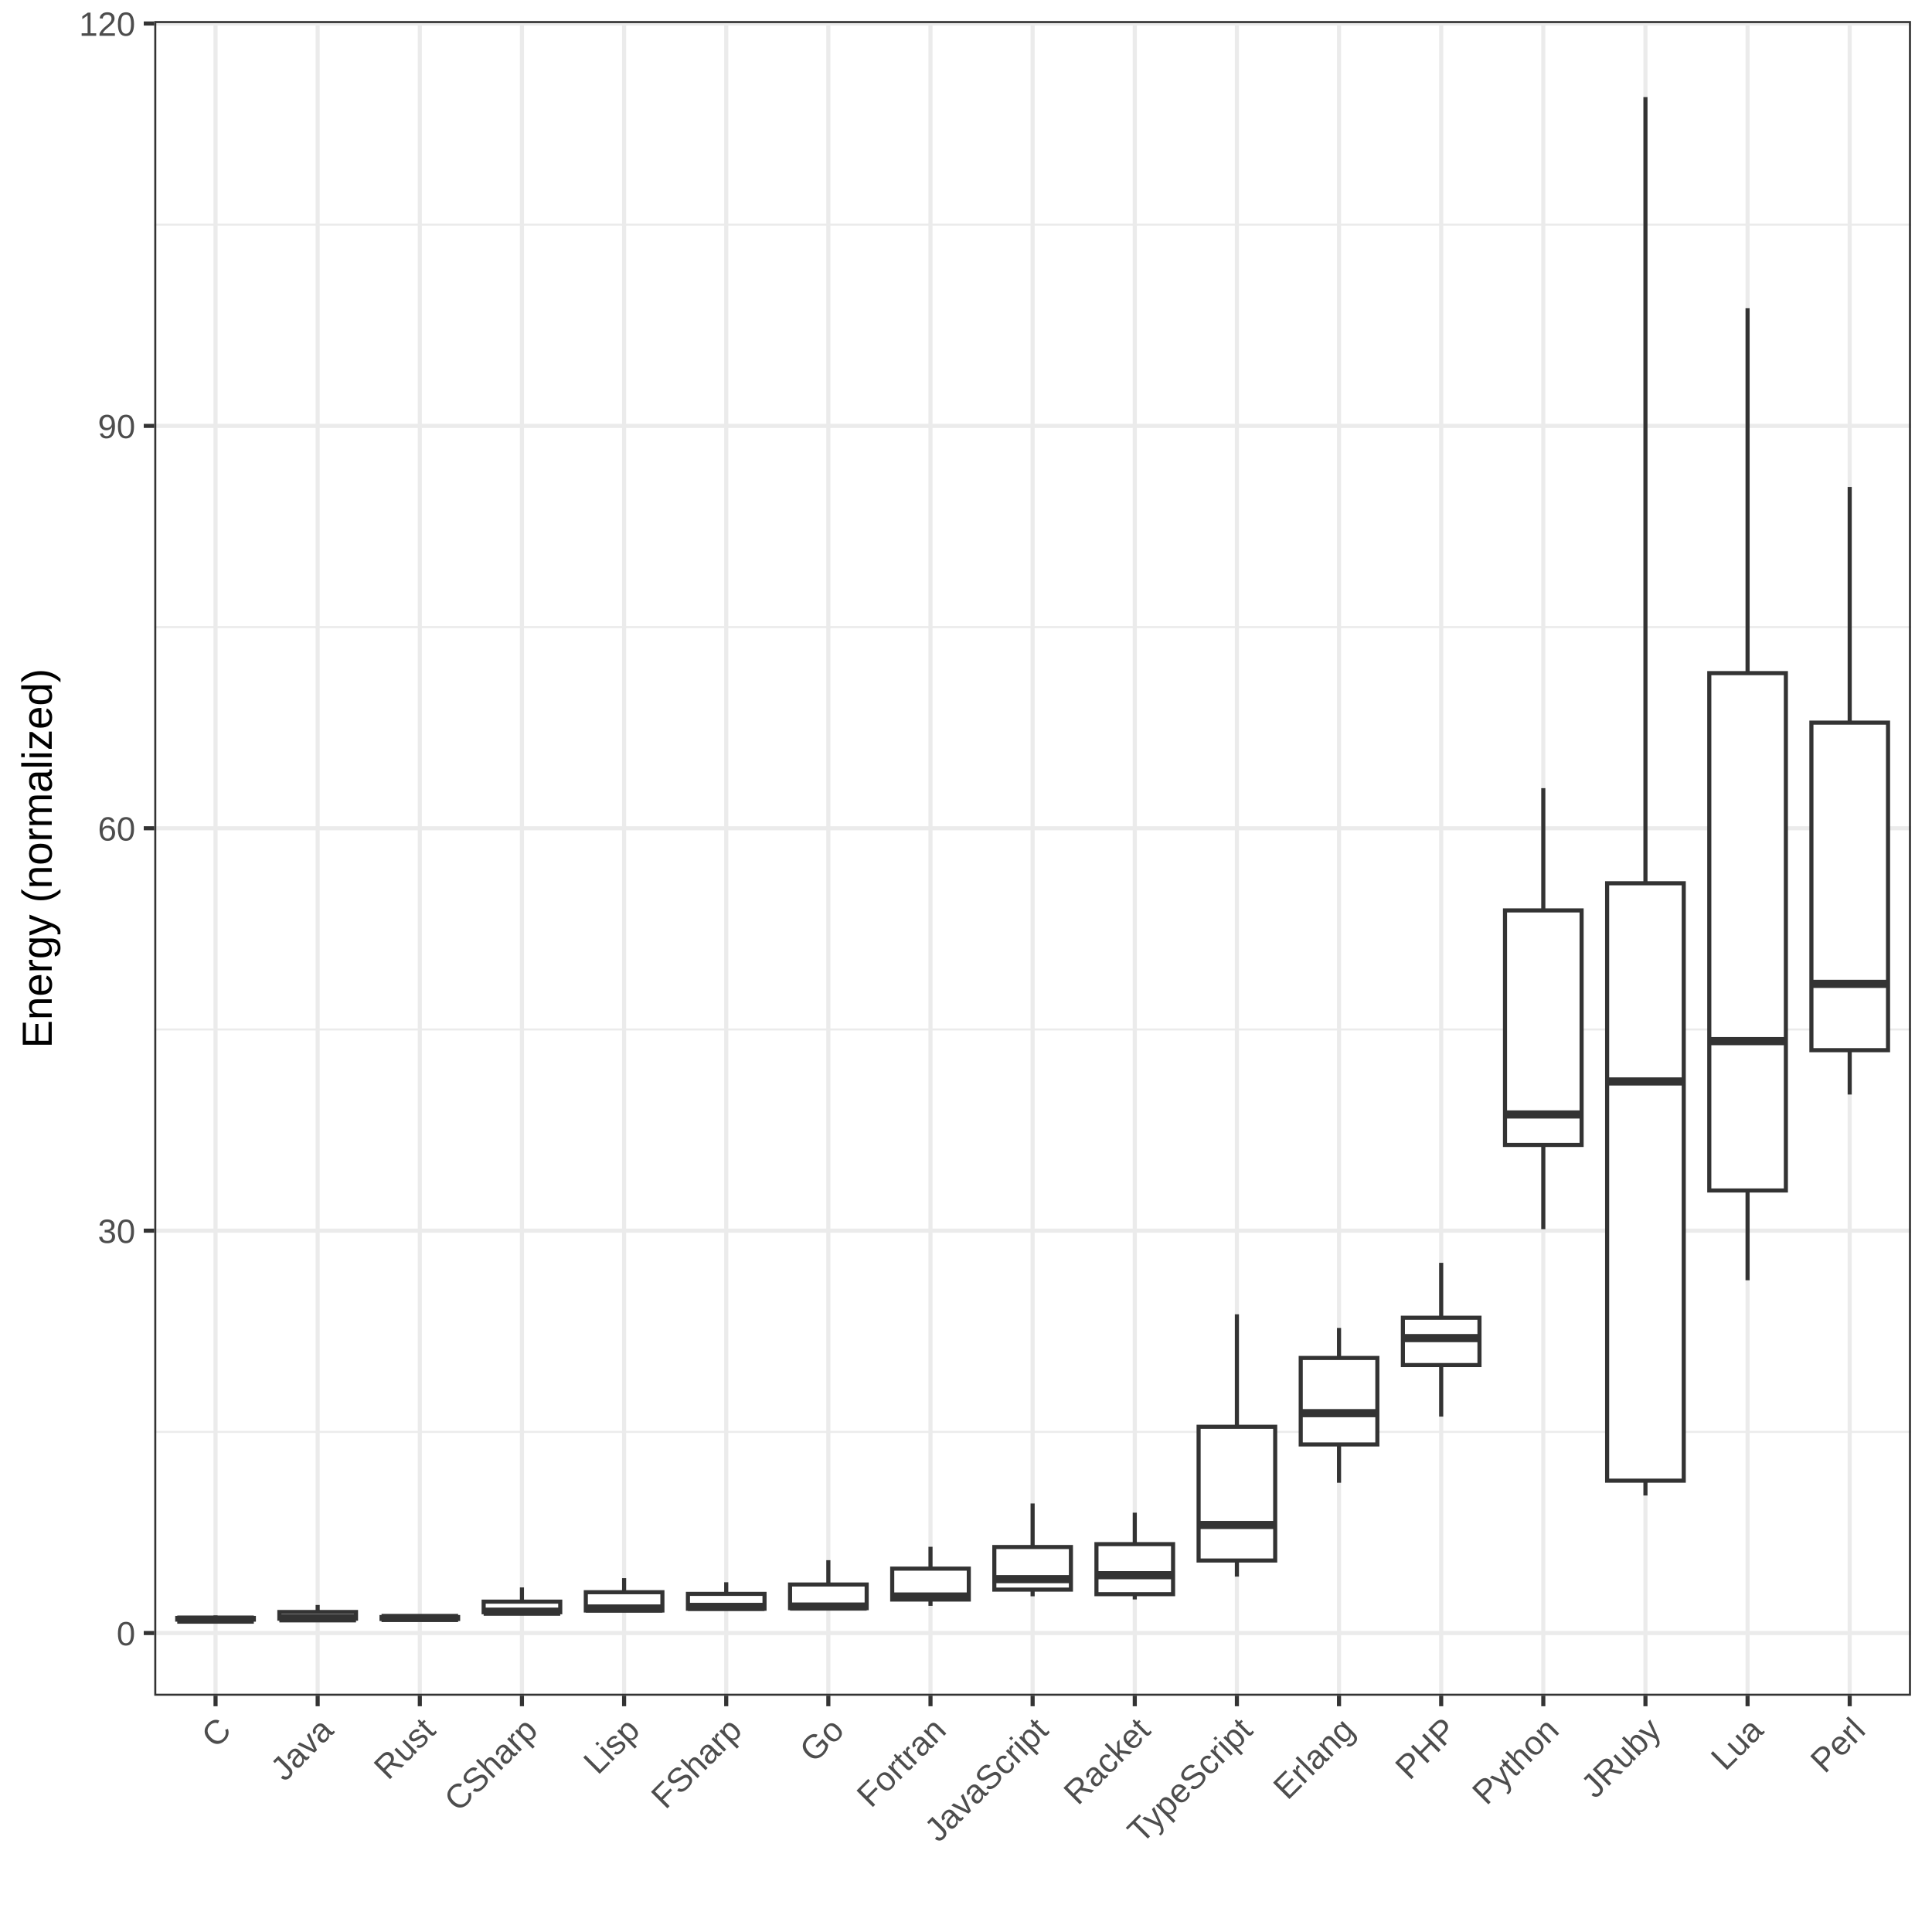
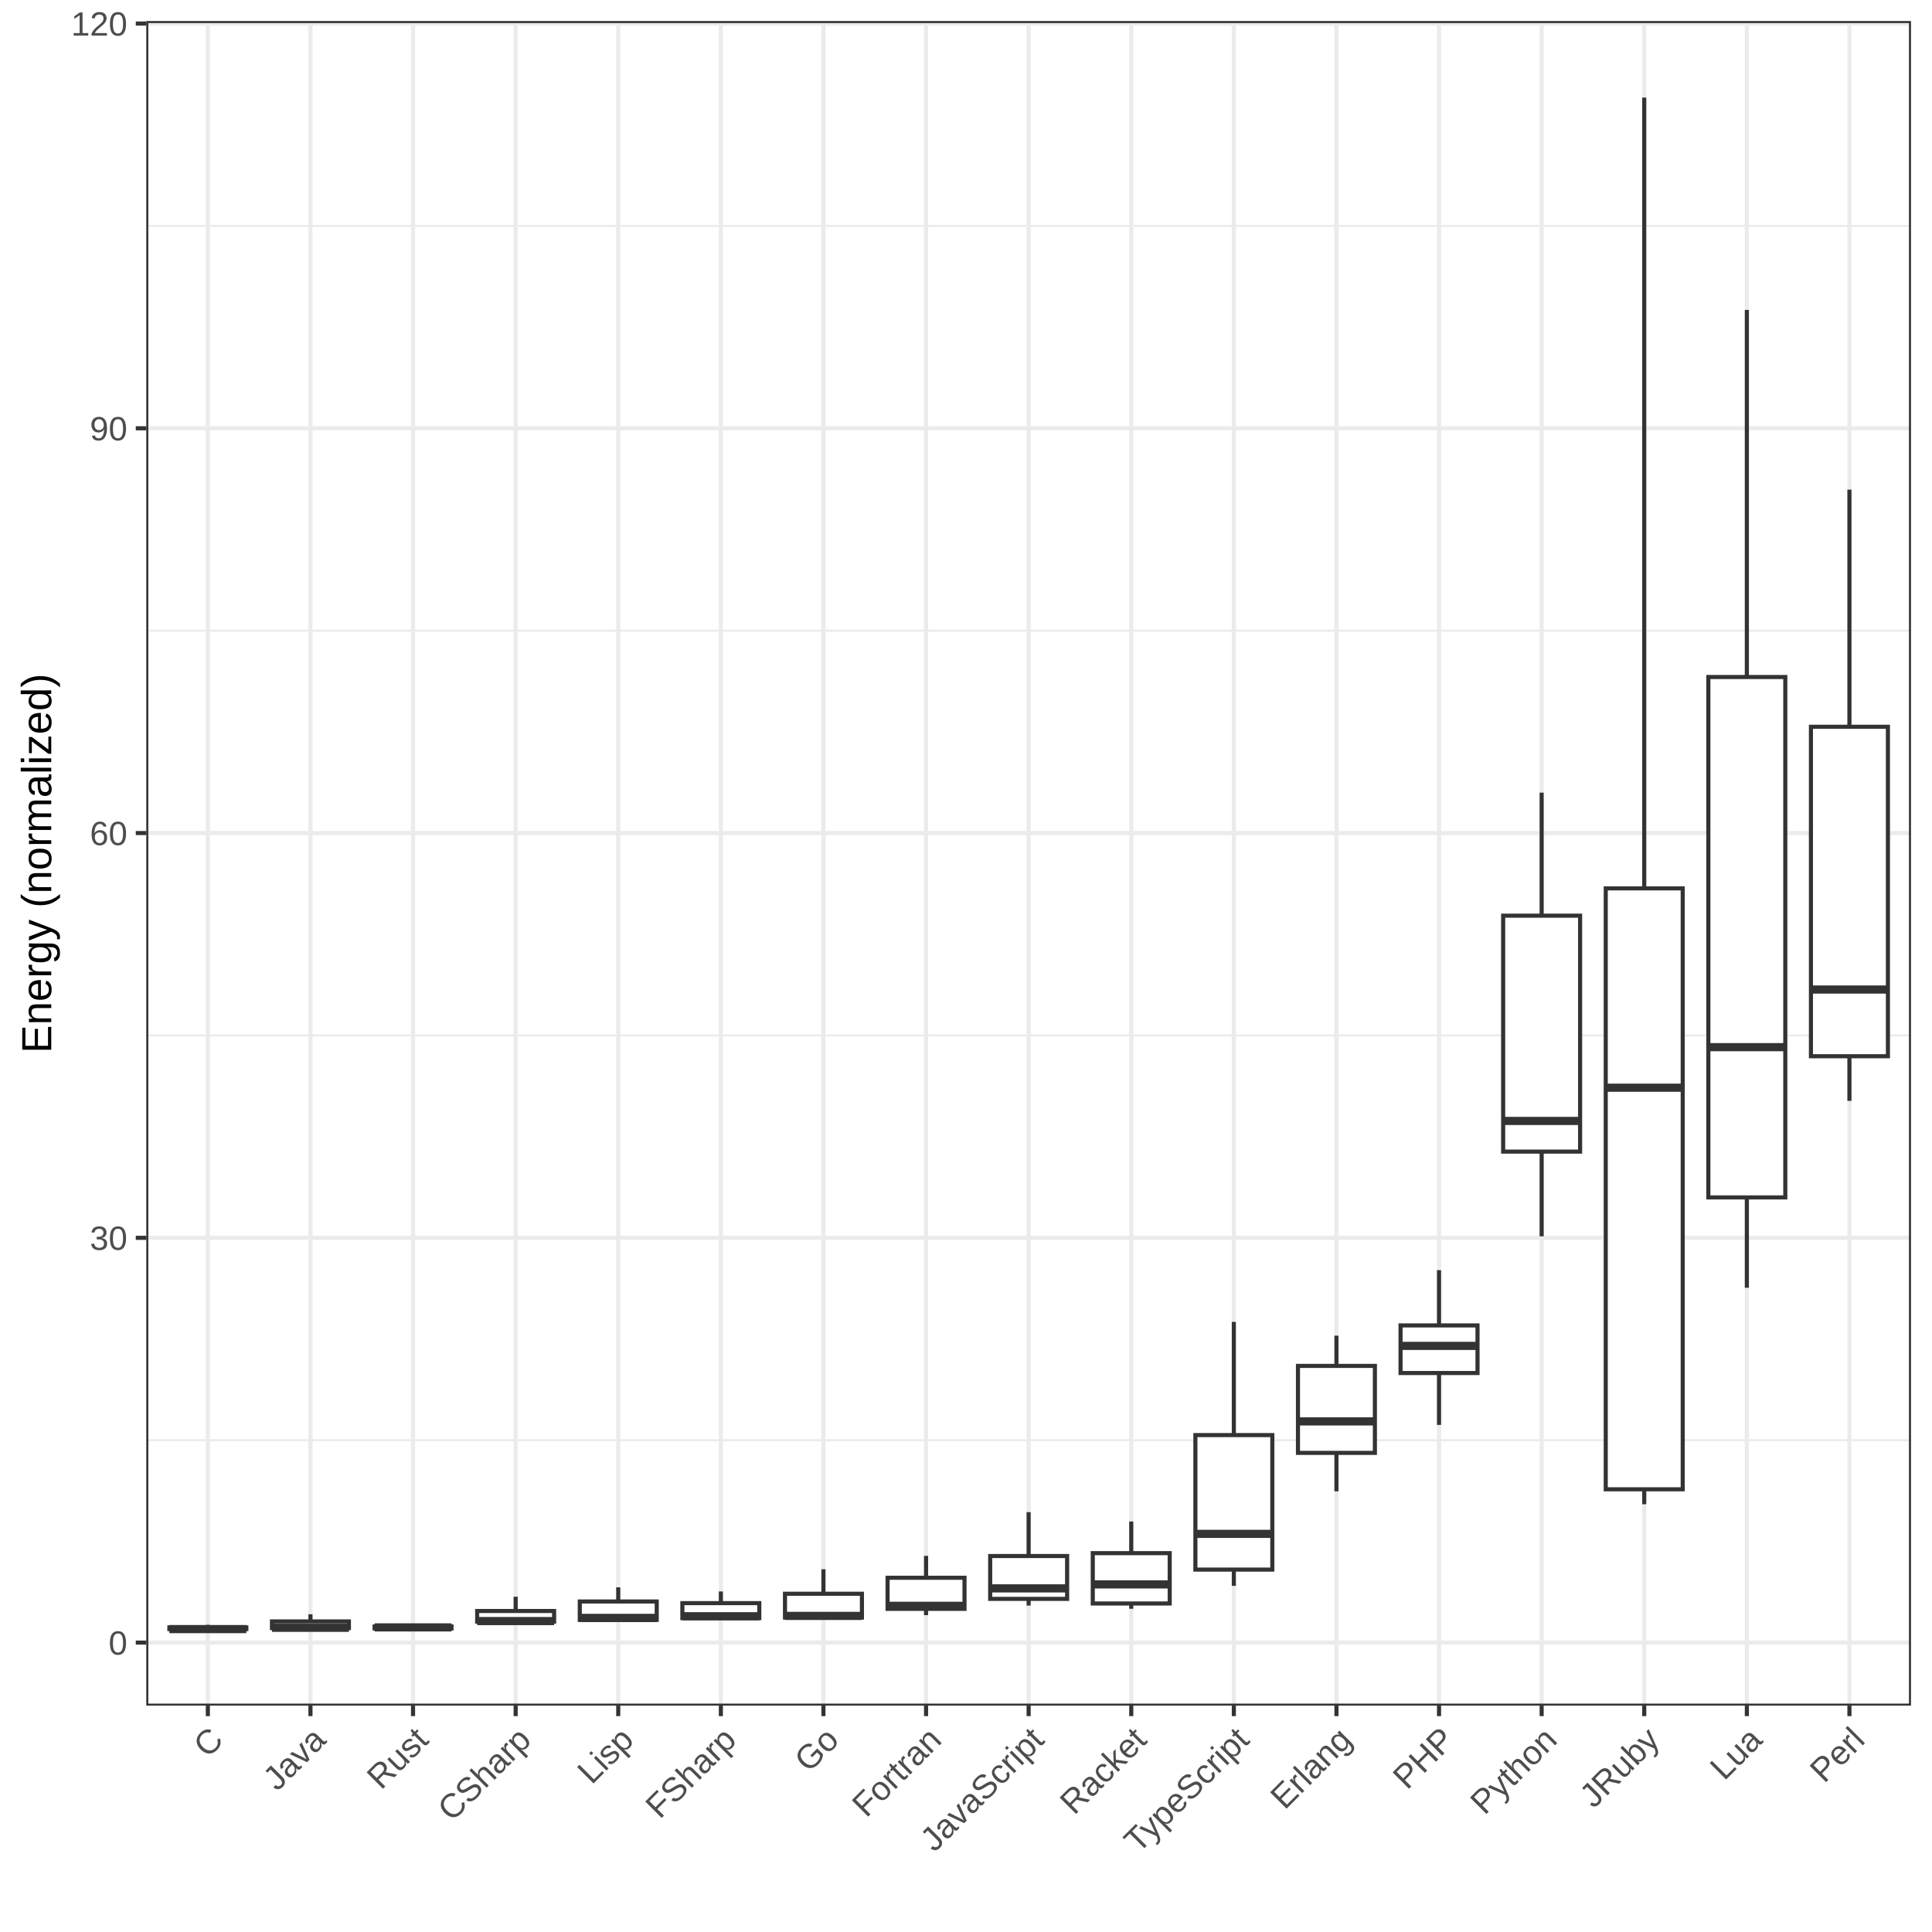
<svg xmlns="http://www.w3.org/2000/svg" class="svglite" width="504.00pt" height="504.00pt" viewBox="0 0 504.00 504.00">
  <defs>
    <style type="text/css">
    .svglite line, .svglite polyline, .svglite polygon, .svglite path, .svglite rect, .svglite circle {
      fill: none;
      stroke: #000000;
      stroke-linecap: round;
      stroke-linejoin: round;
      stroke-miterlimit: 10.00;
    }
    .svglite text {
      white-space: pre;
    }
  </style>
  </defs>
  <rect width="100%" height="100%" style="stroke: none; fill: #FFFFFF;" />
  <defs>
    <clipPath id="cpMC4wMHw1MDQuMDB8MC4wMHw1MDQuMDA=">
      <rect x="0.00" y="0.00" width="504.00" height="504.00" />
    </clipPath>
  </defs>
  <g clip-path="url(#cpMC4wMHw1MDQuMDB8MC4wMHw1MDQuMDA=)">
-     <rect x="0.00" y="0.00" width="504.00" height="504.00" style="stroke-width: 1.07; stroke: #FFFFFF; fill: #FFFFFF;" />
+     <rect x="0.00" y="-0" width="504.00" height="504.00" style="stroke-width: 1.07; stroke: #FFFFFF; fill: #FFFFFF;" />
  </g>
  <defs>
-     <clipPath id="cpNDAuMjR8NDk4LjUyfDUuNDh8NDQyLjM3">
-       <rect x="40.24" y="5.48" width="458.28" height="436.89" />
+     <clipPath id="cpMzguMTZ8NDk4LjUyfDUuNDh8NDQ0Ljk1">
+       <rect x="38.16" y="5.48" width="460.36" height="439.47" />
    </clipPath>
  </defs>
-   <g clip-path="url(#cpNDAuMjR8NDk4LjUyfDUuNDh8NDQyLjM3)">
-     <rect x="40.24" y="5.48" width="458.28" height="436.89" style="stroke-width: 1.07; stroke: none; fill: #FFFFFF;" />
-     <polyline points="40.24,373.53 498.52,373.53 " style="stroke-width: 0.53; stroke: #EBEBEB; stroke-linecap: butt;" />
-     <polyline points="40.24,268.56 498.52,268.56 " style="stroke-width: 0.53; stroke: #EBEBEB; stroke-linecap: butt;" />
-     <polyline points="40.24,163.59 498.52,163.59 " style="stroke-width: 0.53; stroke: #EBEBEB; stroke-linecap: butt;" />
-     <polyline points="40.24,58.62 498.52,58.62 " style="stroke-width: 0.53; stroke: #EBEBEB; stroke-linecap: butt;" />
-     <polyline points="40.24,426.01 498.52,426.01 " style="stroke-width: 1.07; stroke: #EBEBEB; stroke-linecap: butt;" />
-     <polyline points="40.24,321.04 498.52,321.04 " style="stroke-width: 1.07; stroke: #EBEBEB; stroke-linecap: butt;" />
-     <polyline points="40.24,216.07 498.52,216.07 " style="stroke-width: 1.07; stroke: #EBEBEB; stroke-linecap: butt;" />
-     <polyline points="40.24,111.10 498.52,111.10 " style="stroke-width: 1.07; stroke: #EBEBEB; stroke-linecap: butt;" />
-     <polyline points="40.24,6.13 498.52,6.13 " style="stroke-width: 1.07; stroke: #EBEBEB; stroke-linecap: butt;" />
-     <polyline points="56.23,442.37 56.23,5.48 " style="stroke-width: 1.07; stroke: #EBEBEB; stroke-linecap: butt;" />
-     <polyline points="82.87,442.37 82.87,5.48 " style="stroke-width: 1.07; stroke: #EBEBEB; stroke-linecap: butt;" />
-     <polyline points="109.52,442.37 109.52,5.48 " style="stroke-width: 1.07; stroke: #EBEBEB; stroke-linecap: butt;" />
-     <polyline points="136.16,442.37 136.16,5.48 " style="stroke-width: 1.07; stroke: #EBEBEB; stroke-linecap: butt;" />
-     <polyline points="162.81,442.37 162.81,5.48 " style="stroke-width: 1.07; stroke: #EBEBEB; stroke-linecap: butt;" />
-     <polyline points="189.45,442.37 189.45,5.48 " style="stroke-width: 1.07; stroke: #EBEBEB; stroke-linecap: butt;" />
-     <polyline points="216.09,442.37 216.09,5.48 " style="stroke-width: 1.07; stroke: #EBEBEB; stroke-linecap: butt;" />
-     <polyline points="242.74,442.37 242.74,5.48 " style="stroke-width: 1.07; stroke: #EBEBEB; stroke-linecap: butt;" />
-     <polyline points="269.38,442.37 269.38,5.48 " style="stroke-width: 1.07; stroke: #EBEBEB; stroke-linecap: butt;" />
-     <polyline points="296.03,442.37 296.03,5.48 " style="stroke-width: 1.07; stroke: #EBEBEB; stroke-linecap: butt;" />
-     <polyline points="322.67,442.37 322.67,5.48 " style="stroke-width: 1.07; stroke: #EBEBEB; stroke-linecap: butt;" />
-     <polyline points="349.31,442.37 349.31,5.48 " style="stroke-width: 1.07; stroke: #EBEBEB; stroke-linecap: butt;" />
-     <polyline points="375.96,442.37 375.96,5.48 " style="stroke-width: 1.07; stroke: #EBEBEB; stroke-linecap: butt;" />
-     <polyline points="402.60,442.37 402.60,5.48 " style="stroke-width: 1.07; stroke: #EBEBEB; stroke-linecap: butt;" />
-     <polyline points="429.25,442.37 429.25,5.48 " style="stroke-width: 1.07; stroke: #EBEBEB; stroke-linecap: butt;" />
-     <polyline points="455.89,442.37 455.89,5.48 " style="stroke-width: 1.07; stroke: #EBEBEB; stroke-linecap: butt;" />
-     <polyline points="482.53,442.37 482.53,5.48 " style="stroke-width: 1.07; stroke: #EBEBEB; stroke-linecap: butt;" />
-     <line x1="56.23" y1="422.07" x2="56.23" y2="421.42" style="stroke-width: 1.07; stroke: #333333; stroke-linecap: butt;" />
-     <line x1="56.23" y1="422.51" x2="56.23" y2="422.51" style="stroke-width: 1.07; stroke: #333333; stroke-linecap: butt;" />
-     <polygon points="46.24,422.07 46.24,422.51 66.22,422.51 66.22,422.07 46.24,422.07 " style="stroke-width: 1.07; stroke: #333333; stroke-linecap: butt; stroke-linejoin: miter; fill: #FFFFFF;" />
-     <line x1="46.24" y1="422.51" x2="66.22" y2="422.51" style="stroke-width: 2.13; stroke: #333333; stroke-linecap: butt; stroke-linejoin: miter;" />
-     <line x1="82.87" y1="420.52" x2="82.87" y2="418.68" style="stroke-width: 1.07; stroke: #333333; stroke-linecap: butt;" />
-     <line x1="82.87" y1="422.26" x2="82.87" y2="422.51" style="stroke-width: 1.07; stroke: #333333; stroke-linecap: butt;" />
-     <polygon points="72.88,420.52 72.88,422.26 92.87,422.26 92.87,420.52 72.88,420.52 " style="stroke-width: 1.07; stroke: #333333; stroke-linecap: butt; stroke-linejoin: miter; fill: #FFFFFF;" />
-     <line x1="72.88" y1="422.17" x2="92.87" y2="422.17" style="stroke-width: 2.13; stroke: #333333; stroke-linecap: butt; stroke-linejoin: miter;" />
-     <line x1="109.52" y1="421.84" x2="109.52" y2="421.30" style="stroke-width: 1.07; stroke: #333333; stroke-linecap: butt;" />
-     <line x1="109.52" y1="422.34" x2="109.52" y2="422.51" style="stroke-width: 1.07; stroke: #333333; stroke-linecap: butt;" />
-     <polygon points="99.53,421.84 99.53,422.34 119.51,422.34 119.51,421.84 99.53,421.84 " style="stroke-width: 1.07; stroke: #333333; stroke-linecap: butt; stroke-linejoin: miter; fill: #FFFFFF;" />
-     <line x1="99.53" y1="422.08" x2="119.51" y2="422.08" style="stroke-width: 2.13; stroke: #333333; stroke-linecap: butt; stroke-linejoin: miter;" />
-     <line x1="136.16" y1="417.82" x2="136.16" y2="414.11" style="stroke-width: 1.07; stroke: #333333; stroke-linecap: butt;" />
-     <line x1="136.16" y1="420.58" x2="136.16" y2="420.99" style="stroke-width: 1.07; stroke: #333333; stroke-linecap: butt;" />
-     <polygon points="126.17,417.82 126.17,420.58 146.15,420.58 146.15,417.82 126.17,417.82 " style="stroke-width: 1.07; stroke: #333333; stroke-linecap: butt; stroke-linejoin: miter; fill: #FFFFFF;" />
-     <line x1="126.17" y1="420.44" x2="146.15" y2="420.44" style="stroke-width: 2.13; stroke: #333333; stroke-linecap: butt; stroke-linejoin: miter;" />
-     <line x1="162.81" y1="415.36" x2="162.81" y2="411.68" style="stroke-width: 1.07; stroke: #333333; stroke-linecap: butt;" />
-     <line x1="162.81" y1="420.13" x2="162.81" y2="420.55" style="stroke-width: 1.07; stroke: #333333; stroke-linecap: butt;" />
-     <polygon points="152.82,415.36 152.82,420.13 172.80,420.13 172.80,415.36 152.82,415.36 " style="stroke-width: 1.07; stroke: #333333; stroke-linecap: butt; stroke-linejoin: miter; fill: #FFFFFF;" />
-     <line x1="152.82" y1="419.61" x2="172.80" y2="419.61" style="stroke-width: 2.13; stroke: #333333; stroke-linecap: butt; stroke-linejoin: miter;" />
-     <line x1="189.45" y1="415.79" x2="189.45" y2="412.76" style="stroke-width: 1.07; stroke: #333333; stroke-linecap: butt;" />
-     <line x1="189.45" y1="419.67" x2="189.45" y2="420.14" style="stroke-width: 1.07; stroke: #333333; stroke-linecap: butt;" />
-     <polygon points="179.46,415.79 179.46,419.67 199.44,419.67 199.44,415.79 179.46,415.79 " style="stroke-width: 1.07; stroke: #333333; stroke-linecap: butt; stroke-linejoin: miter; fill: #FFFFFF;" />
-     <line x1="179.46" y1="419.19" x2="199.44" y2="419.19" style="stroke-width: 2.13; stroke: #333333; stroke-linecap: butt; stroke-linejoin: miter;" />
-     <line x1="216.09" y1="413.35" x2="216.09" y2="407.00" style="stroke-width: 1.07; stroke: #333333; stroke-linecap: butt;" />
-     <line x1="216.09" y1="419.52" x2="216.09" y2="419.87" style="stroke-width: 1.07; stroke: #333333; stroke-linecap: butt;" />
-     <polygon points="206.10,413.35 206.10,419.52 226.09,419.52 226.09,413.35 206.10,413.35 " style="stroke-width: 1.07; stroke: #333333; stroke-linecap: butt; stroke-linejoin: miter; fill: #FFFFFF;" />
-     <line x1="206.10" y1="419.10" x2="226.09" y2="419.10" style="stroke-width: 2.13; stroke: #333333; stroke-linecap: butt; stroke-linejoin: miter;" />
-     <line x1="242.74" y1="409.21" x2="242.74" y2="403.51" style="stroke-width: 1.07; stroke: #333333; stroke-linecap: butt;" />
-     <line x1="242.74" y1="417.27" x2="242.74" y2="418.91" style="stroke-width: 1.07; stroke: #333333; stroke-linecap: butt;" />
-     <polygon points="232.75,409.21 232.75,417.27 252.73,417.27 252.73,409.21 232.75,409.21 " style="stroke-width: 1.07; stroke: #333333; stroke-linecap: butt; stroke-linejoin: miter; fill: #FFFFFF;" />
-     <line x1="232.75" y1="416.48" x2="252.73" y2="416.48" style="stroke-width: 2.13; stroke: #333333; stroke-linecap: butt; stroke-linejoin: miter;" />
-     <line x1="269.38" y1="403.57" x2="269.38" y2="392.20" style="stroke-width: 1.07; stroke: #333333; stroke-linecap: butt;" />
-     <line x1="269.38" y1="414.68" x2="269.38" y2="416.42" style="stroke-width: 1.07; stroke: #333333; stroke-linecap: butt;" />
-     <polygon points="259.39,403.57 259.39,414.68 279.37,414.68 279.37,403.57 259.39,403.57 " style="stroke-width: 1.07; stroke: #333333; stroke-linecap: butt; stroke-linejoin: miter; fill: #FFFFFF;" />
-     <line x1="259.39" y1="411.95" x2="279.37" y2="411.95" style="stroke-width: 2.13; stroke: #333333; stroke-linecap: butt; stroke-linejoin: miter;" />
-     <line x1="296.03" y1="402.82" x2="296.03" y2="394.61" style="stroke-width: 1.07; stroke: #333333; stroke-linecap: butt;" />
-     <line x1="296.03" y1="415.87" x2="296.03" y2="417.25" style="stroke-width: 1.07; stroke: #333333; stroke-linecap: butt;" />
-     <polygon points="286.03,402.82 286.03,415.87 306.02,415.87 306.02,402.82 286.03,402.82 " style="stroke-width: 1.07; stroke: #333333; stroke-linecap: butt; stroke-linejoin: miter; fill: #FFFFFF;" />
-     <line x1="286.03" y1="410.92" x2="306.02" y2="410.92" style="stroke-width: 2.13; stroke: #333333; stroke-linecap: butt; stroke-linejoin: miter;" />
-     <line x1="322.67" y1="372.20" x2="322.67" y2="342.85" style="stroke-width: 1.07; stroke: #333333; stroke-linecap: butt;" />
-     <line x1="322.67" y1="407.09" x2="322.67" y2="411.29" style="stroke-width: 1.07; stroke: #333333; stroke-linecap: butt;" />
-     <polygon points="312.68,372.20 312.68,407.09 332.66,407.09 332.66,372.20 312.68,372.20 " style="stroke-width: 1.07; stroke: #333333; stroke-linecap: butt; stroke-linejoin: miter; fill: #FFFFFF;" />
-     <line x1="312.68" y1="397.82" x2="332.66" y2="397.82" style="stroke-width: 2.13; stroke: #333333; stroke-linecap: butt; stroke-linejoin: miter;" />
-     <line x1="349.31" y1="354.25" x2="349.31" y2="346.42" style="stroke-width: 1.07; stroke: #333333; stroke-linecap: butt;" />
-     <line x1="349.31" y1="376.81" x2="349.31" y2="386.80" style="stroke-width: 1.07; stroke: #333333; stroke-linecap: butt;" />
-     <polygon points="339.32,354.25 339.32,376.81 359.31,376.81 359.31,354.25 339.32,354.25 " style="stroke-width: 1.07; stroke: #333333; stroke-linecap: butt; stroke-linejoin: miter; fill: #FFFFFF;" />
-     <line x1="339.32" y1="368.65" x2="359.31" y2="368.65" style="stroke-width: 2.13; stroke: #333333; stroke-linecap: butt; stroke-linejoin: miter;" />
-     <line x1="375.96" y1="343.76" x2="375.96" y2="329.43" style="stroke-width: 1.07; stroke: #333333; stroke-linecap: butt;" />
-     <line x1="375.96" y1="356.10" x2="375.96" y2="369.55" style="stroke-width: 1.07; stroke: #333333; stroke-linecap: butt;" />
-     <polygon points="365.97,343.76 365.97,356.10 385.95,356.10 385.95,343.76 365.97,343.76 " style="stroke-width: 1.07; stroke: #333333; stroke-linecap: butt; stroke-linejoin: miter; fill: #FFFFFF;" />
-     <line x1="365.97" y1="349.07" x2="385.95" y2="349.07" style="stroke-width: 2.13; stroke: #333333; stroke-linecap: butt; stroke-linejoin: miter;" />
-     <line x1="402.60" y1="237.50" x2="402.60" y2="205.60" style="stroke-width: 1.07; stroke: #333333; stroke-linecap: butt;" />
-     <line x1="402.60" y1="298.68" x2="402.60" y2="320.65" style="stroke-width: 1.07; stroke: #333333; stroke-linecap: butt;" />
-     <polygon points="392.61,237.50 392.61,298.68 412.59,298.68 412.59,237.50 392.61,237.50 " style="stroke-width: 1.07; stroke: #333333; stroke-linecap: butt; stroke-linejoin: miter; fill: #FFFFFF;" />
-     <line x1="392.61" y1="290.73" x2="412.59" y2="290.73" style="stroke-width: 2.13; stroke: #333333; stroke-linecap: butt; stroke-linejoin: miter;" />
-     <line x1="429.25" y1="230.42" x2="429.25" y2="25.34" style="stroke-width: 1.07; stroke: #333333; stroke-linecap: butt;" />
-     <line x1="429.25" y1="386.26" x2="429.25" y2="390.13" style="stroke-width: 1.07; stroke: #333333; stroke-linecap: butt;" />
-     <polygon points="419.25,230.42 419.25,386.26 439.24,386.26 439.24,230.42 419.25,230.42 " style="stroke-width: 1.07; stroke: #333333; stroke-linecap: butt; stroke-linejoin: miter; fill: #FFFFFF;" />
-     <line x1="419.25" y1="282.12" x2="439.24" y2="282.12" style="stroke-width: 2.13; stroke: #333333; stroke-linecap: butt; stroke-linejoin: miter;" />
-     <line x1="455.89" y1="175.60" x2="455.89" y2="80.41" style="stroke-width: 1.07; stroke: #333333; stroke-linecap: butt;" />
-     <line x1="455.89" y1="310.56" x2="455.89" y2="333.99" style="stroke-width: 1.07; stroke: #333333; stroke-linecap: butt;" />
-     <polygon points="445.90,175.60 445.90,310.56 465.88,310.56 465.88,175.60 445.90,175.60 " style="stroke-width: 1.07; stroke: #333333; stroke-linecap: butt; stroke-linejoin: miter; fill: #FFFFFF;" />
-     <line x1="445.90" y1="271.60" x2="465.88" y2="271.60" style="stroke-width: 2.13; stroke: #333333; stroke-linecap: butt; stroke-linejoin: miter;" />
-     <line x1="482.53" y1="188.51" x2="482.53" y2="127.02" style="stroke-width: 1.07; stroke: #333333; stroke-linecap: butt;" />
-     <line x1="482.53" y1="273.96" x2="482.53" y2="285.53" style="stroke-width: 1.07; stroke: #333333; stroke-linecap: butt;" />
-     <polygon points="472.54,188.51 472.54,273.96 492.53,273.96 492.53,188.51 472.54,188.51 " style="stroke-width: 1.07; stroke: #333333; stroke-linecap: butt; stroke-linejoin: miter; fill: #FFFFFF;" />
-     <line x1="472.54" y1="256.66" x2="492.53" y2="256.66" style="stroke-width: 2.13; stroke: #333333; stroke-linecap: butt; stroke-linejoin: miter;" />
-     <rect x="40.24" y="5.48" width="458.28" height="436.89" style="stroke-width: 1.07; stroke: #333333;" />
+   <g clip-path="url(#cpMzguMTZ8NDk4LjUyfDUuNDh8NDQ0Ljk1)">
+     <rect x="38.16" y="5.48" width="460.36" height="439.47" style="stroke-width: 1.07; stroke: none; fill: #FFFFFF;" />
+     <polyline points="38.16,375.70 498.52,375.70 " style="stroke-width: 0.53; stroke: #EBEBEB; stroke-linecap: butt;" />
+     <polyline points="38.16,270.11 498.52,270.11 " style="stroke-width: 0.53; stroke: #EBEBEB; stroke-linecap: butt;" />
+     <polyline points="38.16,164.52 498.52,164.52 " style="stroke-width: 0.53; stroke: #EBEBEB; stroke-linecap: butt;" />
+     <polyline points="38.16,58.93 498.52,58.93 " style="stroke-width: 0.53; stroke: #EBEBEB; stroke-linecap: butt;" />
+     <polyline points="38.16,428.50 498.52,428.50 " style="stroke-width: 1.07; stroke: #EBEBEB; stroke-linecap: butt;" />
+     <polyline points="38.16,322.91 498.52,322.91 " style="stroke-width: 1.07; stroke: #EBEBEB; stroke-linecap: butt;" />
+     <polyline points="38.16,217.32 498.52,217.32 " style="stroke-width: 1.07; stroke: #EBEBEB; stroke-linecap: butt;" />
+     <polyline points="38.16,111.73 498.52,111.73 " style="stroke-width: 1.07; stroke: #EBEBEB; stroke-linecap: butt;" />
+     <polyline points="38.16,6.14 498.52,6.14 " style="stroke-width: 1.07; stroke: #EBEBEB; stroke-linecap: butt;" />
+     <polyline points="54.22,444.95 54.22,5.48 " style="stroke-width: 1.07; stroke: #EBEBEB; stroke-linecap: butt;" />
+     <polyline points="80.99,444.95 80.99,5.48 " style="stroke-width: 1.07; stroke: #EBEBEB; stroke-linecap: butt;" />
+     <polyline points="107.75,444.95 107.75,5.48 " style="stroke-width: 1.07; stroke: #EBEBEB; stroke-linecap: butt;" />
+     <polyline points="134.52,444.95 134.52,5.48 " style="stroke-width: 1.07; stroke: #EBEBEB; stroke-linecap: butt;" />
+     <polyline points="161.28,444.95 161.28,5.48 " style="stroke-width: 1.07; stroke: #EBEBEB; stroke-linecap: butt;" />
+     <polyline points="188.05,444.95 188.05,5.48 " style="stroke-width: 1.07; stroke: #EBEBEB; stroke-linecap: butt;" />
+     <polyline points="214.81,444.95 214.81,5.48 " style="stroke-width: 1.07; stroke: #EBEBEB; stroke-linecap: butt;" />
+     <polyline points="241.58,444.95 241.58,5.48 " style="stroke-width: 1.07; stroke: #EBEBEB; stroke-linecap: butt;" />
+     <polyline points="268.34,444.95 268.34,5.48 " style="stroke-width: 1.07; stroke: #EBEBEB; stroke-linecap: butt;" />
+     <polyline points="295.11,444.95 295.11,5.48 " style="stroke-width: 1.07; stroke: #EBEBEB; stroke-linecap: butt;" />
+     <polyline points="321.87,444.95 321.87,5.48 " style="stroke-width: 1.07; stroke: #EBEBEB; stroke-linecap: butt;" />
+     <polyline points="348.64,444.95 348.64,5.48 " style="stroke-width: 1.07; stroke: #EBEBEB; stroke-linecap: butt;" />
+     <polyline points="375.40,444.95 375.40,5.48 " style="stroke-width: 1.07; stroke: #EBEBEB; stroke-linecap: butt;" />
+     <polyline points="402.17,444.95 402.17,5.48 " style="stroke-width: 1.07; stroke: #EBEBEB; stroke-linecap: butt;" />
+     <polyline points="428.93,444.95 428.93,5.48 " style="stroke-width: 1.07; stroke: #EBEBEB; stroke-linecap: butt;" />
+     <polyline points="455.70,444.95 455.70,5.48 " style="stroke-width: 1.07; stroke: #EBEBEB; stroke-linecap: butt;" />
+     <polyline points="482.46,444.95 482.46,5.48 " style="stroke-width: 1.07; stroke: #EBEBEB; stroke-linecap: butt;" />
+     <line x1="54.22" y1="424.53" x2="54.22" y2="423.88" style="stroke-width: 1.07; stroke: #333333; stroke-linecap: butt;" />
+     <line x1="54.22" y1="424.98" x2="54.22" y2="424.98" style="stroke-width: 1.07; stroke: #333333; stroke-linecap: butt;" />
+     <polygon points="44.19,424.53 44.19,424.98 64.26,424.98 64.26,424.53 44.19,424.53 " style="stroke-width: 1.07; stroke: #333333; stroke-linecap: butt; stroke-linejoin: miter; fill: #FFFFFF;" />
+     <line x1="44.19" y1="424.98" x2="64.26" y2="424.98" style="stroke-width: 2.13; stroke: #333333; stroke-linecap: butt; stroke-linejoin: miter;" />
+     <line x1="80.99" y1="422.98" x2="80.99" y2="421.12" style="stroke-width: 1.07; stroke: #333333; stroke-linecap: butt;" />
+     <line x1="80.99" y1="424.72" x2="80.99" y2="424.98" style="stroke-width: 1.07; stroke: #333333; stroke-linecap: butt;" />
+     <polygon points="70.95,422.98 70.95,424.72 91.02,424.72 91.02,422.98 70.95,422.98 " style="stroke-width: 1.07; stroke: #333333; stroke-linecap: butt; stroke-linejoin: miter; fill: #FFFFFF;" />
+     <line x1="70.95" y1="424.64" x2="91.02" y2="424.64" style="stroke-width: 2.13; stroke: #333333; stroke-linecap: butt; stroke-linejoin: miter;" />
+     <line x1="107.75" y1="424.30" x2="107.75" y2="423.75" style="stroke-width: 1.07; stroke: #333333; stroke-linecap: butt;" />
+     <line x1="107.75" y1="424.81" x2="107.75" y2="424.98" style="stroke-width: 1.07; stroke: #333333; stroke-linecap: butt;" />
+     <polygon points="97.72,424.30 97.72,424.81 117.79,424.81 117.79,424.30 97.72,424.30 " style="stroke-width: 1.07; stroke: #333333; stroke-linecap: butt; stroke-linejoin: miter; fill: #FFFFFF;" />
+     <line x1="97.72" y1="424.54" x2="117.79" y2="424.54" style="stroke-width: 2.13; stroke: #333333; stroke-linecap: butt; stroke-linejoin: miter;" />
+     <line x1="134.52" y1="420.26" x2="134.52" y2="416.53" style="stroke-width: 1.07; stroke: #333333; stroke-linecap: butt;" />
+     <line x1="134.52" y1="423.03" x2="134.52" y2="423.45" style="stroke-width: 1.07; stroke: #333333; stroke-linecap: butt;" />
+     <polygon points="124.48,420.26 124.48,423.03 144.55,423.03 144.55,420.26 124.48,420.26 " style="stroke-width: 1.07; stroke: #333333; stroke-linecap: butt; stroke-linejoin: miter; fill: #FFFFFF;" />
+     <line x1="124.48" y1="422.89" x2="144.55" y2="422.89" style="stroke-width: 2.13; stroke: #333333; stroke-linecap: butt; stroke-linejoin: miter;" />
+     <line x1="161.28" y1="417.78" x2="161.28" y2="414.08" style="stroke-width: 1.07; stroke: #333333; stroke-linecap: butt;" />
+     <line x1="161.28" y1="422.58" x2="161.28" y2="423.00" style="stroke-width: 1.07; stroke: #333333; stroke-linecap: butt;" />
+     <polygon points="151.25,417.78 151.25,422.58 171.32,422.58 171.32,417.78 151.25,417.78 " style="stroke-width: 1.07; stroke: #333333; stroke-linecap: butt; stroke-linejoin: miter; fill: #FFFFFF;" />
+     <line x1="151.25" y1="422.06" x2="171.32" y2="422.06" style="stroke-width: 2.13; stroke: #333333; stroke-linecap: butt; stroke-linejoin: miter;" />
+     <line x1="188.05" y1="418.21" x2="188.05" y2="415.16" style="stroke-width: 1.07; stroke: #333333; stroke-linecap: butt;" />
+     <line x1="188.05" y1="422.12" x2="188.05" y2="422.59" style="stroke-width: 1.07; stroke: #333333; stroke-linecap: butt;" />
+     <polygon points="178.01,418.21 178.01,422.12 198.08,422.12 198.08,418.21 178.01,418.21 " style="stroke-width: 1.07; stroke: #333333; stroke-linecap: butt; stroke-linejoin: miter; fill: #FFFFFF;" />
+     <line x1="178.01" y1="421.63" x2="198.08" y2="421.63" style="stroke-width: 2.13; stroke: #333333; stroke-linecap: butt; stroke-linejoin: miter;" />
+     <line x1="214.81" y1="415.76" x2="214.81" y2="409.37" style="stroke-width: 1.07; stroke: #333333; stroke-linecap: butt;" />
+     <line x1="214.81" y1="421.97" x2="214.81" y2="422.32" style="stroke-width: 1.07; stroke: #333333; stroke-linecap: butt;" />
+     <polygon points="204.78,415.76 204.78,421.97 224.85,421.97 224.85,415.76 204.78,415.76 " style="stroke-width: 1.07; stroke: #333333; stroke-linecap: butt; stroke-linejoin: miter; fill: #FFFFFF;" />
+     <line x1="204.78" y1="421.54" x2="224.85" y2="421.54" style="stroke-width: 2.13; stroke: #333333; stroke-linecap: butt; stroke-linejoin: miter;" />
+     <line x1="241.58" y1="411.59" x2="241.58" y2="405.87" style="stroke-width: 1.07; stroke: #333333; stroke-linecap: butt;" />
+     <line x1="241.58" y1="419.70" x2="241.58" y2="421.35" style="stroke-width: 1.07; stroke: #333333; stroke-linecap: butt;" />
+     <polygon points="231.54,411.59 231.54,419.70 251.61,419.70 251.61,411.59 231.54,411.59 " style="stroke-width: 1.07; stroke: #333333; stroke-linecap: butt; stroke-linejoin: miter; fill: #FFFFFF;" />
+     <line x1="231.54" y1="418.91" x2="251.61" y2="418.91" style="stroke-width: 2.13; stroke: #333333; stroke-linecap: butt; stroke-linejoin: miter;" />
+     <line x1="268.34" y1="405.92" x2="268.34" y2="394.48" style="stroke-width: 1.07; stroke: #333333; stroke-linecap: butt;" />
+     <line x1="268.34" y1="417.10" x2="268.34" y2="418.85" style="stroke-width: 1.07; stroke: #333333; stroke-linecap: butt;" />
+     <polygon points="258.31,405.92 258.31,417.10 278.38,417.10 278.38,405.92 258.31,405.92 " style="stroke-width: 1.07; stroke: #333333; stroke-linecap: butt; stroke-linejoin: miter; fill: #FFFFFF;" />
+     <line x1="258.31" y1="414.36" x2="278.38" y2="414.36" style="stroke-width: 2.13; stroke: #333333; stroke-linecap: butt; stroke-linejoin: miter;" />
+     <line x1="295.11" y1="405.17" x2="295.11" y2="396.91" style="stroke-width: 1.07; stroke: #333333; stroke-linecap: butt;" />
+     <line x1="295.11" y1="418.30" x2="295.11" y2="419.68" style="stroke-width: 1.07; stroke: #333333; stroke-linecap: butt;" />
+     <polygon points="285.07,405.17 285.07,418.30 305.14,418.30 305.14,405.17 285.07,405.17 " style="stroke-width: 1.07; stroke: #333333; stroke-linecap: butt; stroke-linejoin: miter; fill: #FFFFFF;" />
+     <line x1="285.07" y1="413.32" x2="305.14" y2="413.32" style="stroke-width: 2.13; stroke: #333333; stroke-linecap: butt; stroke-linejoin: miter;" />
+     <line x1="321.87" y1="374.37" x2="321.87" y2="344.84" style="stroke-width: 1.07; stroke: #333333; stroke-linecap: butt;" />
+     <line x1="321.87" y1="409.46" x2="321.87" y2="413.69" style="stroke-width: 1.07; stroke: #333333; stroke-linecap: butt;" />
+     <polygon points="311.84,374.37 311.84,409.46 331.91,409.46 331.91,374.37 311.84,374.37 " style="stroke-width: 1.07; stroke: #333333; stroke-linecap: butt; stroke-linejoin: miter; fill: #FFFFFF;" />
+     <line x1="311.84" y1="400.14" x2="331.91" y2="400.14" style="stroke-width: 2.13; stroke: #333333; stroke-linecap: butt; stroke-linejoin: miter;" />
+     <line x1="348.64" y1="356.32" x2="348.64" y2="348.43" style="stroke-width: 1.07; stroke: #333333; stroke-linecap: butt;" />
+     <line x1="348.64" y1="379.01" x2="348.64" y2="389.05" style="stroke-width: 1.07; stroke: #333333; stroke-linecap: butt;" />
+     <polygon points="338.60,356.32 338.60,379.01 358.67,379.01 358.67,356.32 338.60,356.32 " style="stroke-width: 1.07; stroke: #333333; stroke-linecap: butt; stroke-linejoin: miter; fill: #FFFFFF;" />
+     <line x1="338.60" y1="370.80" x2="358.67" y2="370.80" style="stroke-width: 2.13; stroke: #333333; stroke-linecap: butt; stroke-linejoin: miter;" />
+     <line x1="375.40" y1="345.76" x2="375.40" y2="331.35" style="stroke-width: 1.07; stroke: #333333; stroke-linecap: butt;" />
+     <line x1="375.40" y1="358.18" x2="375.40" y2="371.71" style="stroke-width: 1.07; stroke: #333333; stroke-linecap: butt;" />
+     <polygon points="365.36,345.76 365.36,358.18 385.44,358.18 385.44,345.76 365.36,345.76 " style="stroke-width: 1.07; stroke: #333333; stroke-linecap: butt; stroke-linejoin: miter; fill: #FFFFFF;" />
+     <line x1="365.36" y1="351.10" x2="385.44" y2="351.10" style="stroke-width: 2.13; stroke: #333333; stroke-linecap: butt; stroke-linejoin: miter;" />
+     <line x1="402.17" y1="238.87" x2="402.17" y2="206.78" style="stroke-width: 1.07; stroke: #333333; stroke-linecap: butt;" />
+     <line x1="402.17" y1="300.42" x2="402.17" y2="322.51" style="stroke-width: 1.07; stroke: #333333; stroke-linecap: butt;" />
+     <polygon points="392.13,238.87 392.13,300.42 412.20,300.42 412.20,238.87 392.13,238.87 " style="stroke-width: 1.07; stroke: #333333; stroke-linecap: butt; stroke-linejoin: miter; fill: #FFFFFF;" />
+     <line x1="392.13" y1="292.42" x2="412.20" y2="292.42" style="stroke-width: 2.13; stroke: #333333; stroke-linecap: butt; stroke-linejoin: miter;" />
+     <line x1="428.93" y1="231.75" x2="428.93" y2="25.46" style="stroke-width: 1.07; stroke: #333333; stroke-linecap: butt;" />
+     <line x1="428.93" y1="388.51" x2="428.93" y2="392.41" style="stroke-width: 1.07; stroke: #333333; stroke-linecap: butt;" />
+     <polygon points="418.89,231.75 418.89,388.51 438.97,388.51 438.97,231.75 418.89,231.75 " style="stroke-width: 1.07; stroke: #333333; stroke-linecap: butt; stroke-linejoin: miter; fill: #FFFFFF;" />
+     <line x1="418.89" y1="283.75" x2="438.97" y2="283.75" style="stroke-width: 2.13; stroke: #333333; stroke-linecap: butt; stroke-linejoin: miter;" />
+     <line x1="455.70" y1="176.61" x2="455.70" y2="80.85" style="stroke-width: 1.07; stroke: #333333; stroke-linecap: butt;" />
+     <line x1="455.70" y1="312.37" x2="455.70" y2="335.93" style="stroke-width: 1.07; stroke: #333333; stroke-linecap: butt;" />
+     <polygon points="445.66,176.61 445.66,312.37 465.73,312.37 465.73,176.61 445.66,176.61 " style="stroke-width: 1.07; stroke: #333333; stroke-linecap: butt; stroke-linejoin: miter; fill: #FFFFFF;" />
+     <line x1="445.66" y1="273.17" x2="465.73" y2="273.17" style="stroke-width: 2.13; stroke: #333333; stroke-linecap: butt; stroke-linejoin: miter;" />
+     <line x1="482.46" y1="189.59" x2="482.46" y2="127.74" style="stroke-width: 1.07; stroke: #333333; stroke-linecap: butt;" />
+     <line x1="482.46" y1="275.54" x2="482.46" y2="287.19" style="stroke-width: 1.07; stroke: #333333; stroke-linecap: butt;" />
+     <polygon points="472.42,189.59 472.42,275.54 492.50,275.54 492.50,189.59 472.42,189.59 " style="stroke-width: 1.07; stroke: #333333; stroke-linecap: butt; stroke-linejoin: miter; fill: #FFFFFF;" />
+     <line x1="472.42" y1="258.14" x2="492.50" y2="258.14" style="stroke-width: 2.13; stroke: #333333; stroke-linecap: butt; stroke-linejoin: miter;" />
+     <rect x="38.16" y="5.48" width="460.36" height="439.47" style="stroke-width: 1.07; stroke: #333333;" />
  </g>
  <g clip-path="url(#cpMC4wMHw1MDQuMDB8MC4wMHw1MDQuMDA=)">
-     <text x="35.31" y="429.22" text-anchor="end" style="font-size: 8.80px;fill: #4D4D4D; font-family: &quot;Liberation Sans&quot;;" textLength="5.59px" lengthAdjust="spacingAndGlyphs">0</text>
-     <text x="35.31" y="324.25" text-anchor="end" style="font-size: 8.80px;fill: #4D4D4D; font-family: &quot;Liberation Sans&quot;;" textLength="11.19px" lengthAdjust="spacingAndGlyphs">30</text>
-     <text x="35.31" y="219.28" text-anchor="end" style="font-size: 8.80px;fill: #4D4D4D; font-family: &quot;Liberation Sans&quot;;" textLength="11.19px" lengthAdjust="spacingAndGlyphs">60</text>
-     <text x="35.31" y="114.31" text-anchor="end" style="font-size: 8.80px;fill: #4D4D4D; font-family: &quot;Liberation Sans&quot;;" textLength="11.19px" lengthAdjust="spacingAndGlyphs">90</text>
-     <text x="35.31" y="9.34" text-anchor="end" style="font-size: 8.80px;fill: #4D4D4D; font-family: &quot;Liberation Sans&quot;;" textLength="16.78px" lengthAdjust="spacingAndGlyphs">120</text>
-     <polyline points="37.50,426.01 40.24,426.01 " style="stroke-width: 1.07; stroke: #333333; stroke-linecap: butt;" />
-     <polyline points="37.50,321.04 40.24,321.04 " style="stroke-width: 1.07; stroke: #333333; stroke-linecap: butt;" />
-     <polyline points="37.50,216.07 40.24,216.07 " style="stroke-width: 1.07; stroke: #333333; stroke-linecap: butt;" />
-     <polyline points="37.50,111.10 40.24,111.10 " style="stroke-width: 1.07; stroke: #333333; stroke-linecap: butt;" />
-     <polyline points="37.50,6.13 40.24,6.13 " style="stroke-width: 1.07; stroke: #333333; stroke-linecap: butt;" />
-     <polyline points="56.23,445.11 56.23,442.37 " style="stroke-width: 1.07; stroke: #333333; stroke-linecap: butt;" />
-     <polyline points="82.87,445.11 82.87,442.37 " style="stroke-width: 1.07; stroke: #333333; stroke-linecap: butt;" />
-     <polyline points="109.52,445.11 109.52,442.37 " style="stroke-width: 1.07; stroke: #333333; stroke-linecap: butt;" />
-     <polyline points="136.16,445.11 136.16,442.37 " style="stroke-width: 1.07; stroke: #333333; stroke-linecap: butt;" />
-     <polyline points="162.81,445.11 162.81,442.37 " style="stroke-width: 1.07; stroke: #333333; stroke-linecap: butt;" />
-     <polyline points="189.45,445.11 189.45,442.37 " style="stroke-width: 1.07; stroke: #333333; stroke-linecap: butt;" />
-     <polyline points="216.09,445.11 216.09,442.37 " style="stroke-width: 1.07; stroke: #333333; stroke-linecap: butt;" />
-     <polyline points="242.74,445.11 242.74,442.37 " style="stroke-width: 1.07; stroke: #333333; stroke-linecap: butt;" />
-     <polyline points="269.38,445.11 269.38,442.37 " style="stroke-width: 1.07; stroke: #333333; stroke-linecap: butt;" />
-     <polyline points="296.03,445.11 296.03,442.37 " style="stroke-width: 1.07; stroke: #333333; stroke-linecap: butt;" />
-     <polyline points="322.67,445.11 322.67,442.37 " style="stroke-width: 1.07; stroke: #333333; stroke-linecap: butt;" />
-     <polyline points="349.31,445.11 349.31,442.37 " style="stroke-width: 1.07; stroke: #333333; stroke-linecap: butt;" />
-     <polyline points="375.96,445.11 375.96,442.37 " style="stroke-width: 1.07; stroke: #333333; stroke-linecap: butt;" />
-     <polyline points="402.60,445.11 402.60,442.37 " style="stroke-width: 1.07; stroke: #333333; stroke-linecap: butt;" />
-     <polyline points="429.25,445.11 429.25,442.37 " style="stroke-width: 1.07; stroke: #333333; stroke-linecap: butt;" />
-     <polyline points="455.89,445.11 455.89,442.37 " style="stroke-width: 1.07; stroke: #333333; stroke-linecap: butt;" />
-     <polyline points="482.53,445.11 482.53,442.37 " style="stroke-width: 1.07; stroke: #333333; stroke-linecap: butt;" />
-     <text transform="translate(60.77,451.84) rotate(-45)" text-anchor="end" style="font-size: 8.80px;fill: #4D4D4D; font-family: &quot;Liberation Sans&quot;;" textLength="6.14px" lengthAdjust="spacingAndGlyphs">C</text>
-     <text transform="translate(87.41,451.84) rotate(-45)" text-anchor="end" style="font-size: 8.80px;fill: #4D4D4D; font-family: &quot;Liberation Sans&quot;;" textLength="18.58px" lengthAdjust="spacingAndGlyphs">Java</text>
-     <text transform="translate(114.05,451.84) rotate(-45)" text-anchor="end" style="font-size: 8.80px;fill: #4D4D4D; font-family: &quot;Liberation Sans&quot;;" textLength="19.32px" lengthAdjust="spacingAndGlyphs">Rust</text>
-     <text transform="translate(140.70,451.84) rotate(-45)" text-anchor="end" style="font-size: 8.80px;fill: #4D4D4D; font-family: &quot;Liberation Sans&quot;;" textLength="31.90px" lengthAdjust="spacingAndGlyphs">CSharp</text>
-     <text transform="translate(167.34,451.84) rotate(-45)" text-anchor="end" style="font-size: 8.80px;fill: #4D4D4D; font-family: &quot;Liberation Sans&quot;;" textLength="17.52px" lengthAdjust="spacingAndGlyphs">Lisp</text>
-     <text transform="translate(193.99,451.84) rotate(-45)" text-anchor="end" style="font-size: 8.80px;fill: #4D4D4D; font-family: &quot;Liberation Sans&quot;;" textLength="30.66px" lengthAdjust="spacingAndGlyphs">FSharp</text>
-     <text transform="translate(220.63,451.84) rotate(-45)" text-anchor="end" style="font-size: 8.80px;fill: #4D4D4D; font-family: &quot;Liberation Sans&quot;;" textLength="12.20px" lengthAdjust="spacingAndGlyphs">Go</text>
-     <text transform="translate(247.27,451.84) rotate(-45)" text-anchor="end" style="font-size: 8.80px;fill: #4D4D4D; font-family: &quot;Liberation Sans&quot;;" textLength="31.77px" lengthAdjust="spacingAndGlyphs">Fortran</text>
-     <text transform="translate(273.92,451.84) rotate(-45)" text-anchor="end" style="font-size: 8.80px;fill: #4D4D4D; font-family: &quot;Liberation Sans&quot;;" textLength="44.11px" lengthAdjust="spacingAndGlyphs">JavaScript</text>
-     <text transform="translate(300.56,451.84) rotate(-45)" text-anchor="end" style="font-size: 8.80px;fill: #4D4D4D; font-family: &quot;Liberation Sans&quot;;" textLength="29.79px" lengthAdjust="spacingAndGlyphs">Racket</text>
-     <text transform="translate(327.21,451.84) rotate(-45)" text-anchor="end" style="font-size: 8.80px;fill: #4D4D4D; font-family: &quot;Liberation Sans&quot;;" textLength="45.73px" lengthAdjust="spacingAndGlyphs">TypeScript</text>
-     <text transform="translate(353.85,451.84) rotate(-45)" text-anchor="end" style="font-size: 8.80px;fill: #4D4D4D; font-family: &quot;Liberation Sans&quot;;" textLength="28.17px" lengthAdjust="spacingAndGlyphs">Erlang</text>
-     <text transform="translate(380.49,451.84) rotate(-45)" text-anchor="end" style="font-size: 8.80px;fill: #4D4D4D; font-family: &quot;Liberation Sans&quot;;" textLength="17.23px" lengthAdjust="spacingAndGlyphs">PHP</text>
-     <text transform="translate(407.14,451.84) rotate(-45)" text-anchor="end" style="font-size: 8.80px;fill: #4D4D4D; font-family: &quot;Liberation Sans&quot;;" textLength="30.49px" lengthAdjust="spacingAndGlyphs">Python</text>
-     <text transform="translate(433.78,451.84) rotate(-45)" text-anchor="end" style="font-size: 8.80px;fill: #4D4D4D; font-family: &quot;Liberation Sans&quot;;" textLength="24.67px" lengthAdjust="spacingAndGlyphs">JRuby</text>
-     <text transform="translate(460.43,451.84) rotate(-45)" text-anchor="end" style="font-size: 8.80px;fill: #4D4D4D; font-family: &quot;Liberation Sans&quot;;" textLength="15.72px" lengthAdjust="spacingAndGlyphs">Lua</text>
-     <text transform="translate(487.07,451.84) rotate(-45)" text-anchor="end" style="font-size: 8.80px;fill: #4D4D4D; font-family: &quot;Liberation Sans&quot;;" textLength="16.47px" lengthAdjust="spacingAndGlyphs">Perl</text>
-     <text transform="translate(13.50,223.92) rotate(-90)" text-anchor="middle" style="font-size: 11.00px; font-family: &quot;Liberation Sans&quot;;" textLength="111.72px" lengthAdjust="spacingAndGlyphs">Energy (normalized)</text>
+     <text x="33.23" y="431.65" text-anchor="end" style="font-size: 8.80px;fill: #4D4D4D; font-family: &quot;Arial&quot;;" textLength="4.90px" lengthAdjust="spacingAndGlyphs">0</text>
+     <text x="33.23" y="326.06" text-anchor="end" style="font-size: 8.80px;fill: #4D4D4D; font-family: &quot;Arial&quot;;" textLength="9.79px" lengthAdjust="spacingAndGlyphs">30</text>
+     <text x="33.23" y="220.47" text-anchor="end" style="font-size: 8.80px;fill: #4D4D4D; font-family: &quot;Arial&quot;;" textLength="9.79px" lengthAdjust="spacingAndGlyphs">60</text>
+     <text x="33.23" y="114.88" text-anchor="end" style="font-size: 8.80px;fill: #4D4D4D; font-family: &quot;Arial&quot;;" textLength="9.79px" lengthAdjust="spacingAndGlyphs">90</text>
+     <text x="33.23" y="9.29" text-anchor="end" style="font-size: 8.80px;fill: #4D4D4D; font-family: &quot;Arial&quot;;" textLength="14.69px" lengthAdjust="spacingAndGlyphs">120</text>
+     <polyline points="35.42,428.50 38.16,428.50 " style="stroke-width: 1.07; stroke: #333333; stroke-linecap: butt;" />
+     <polyline points="35.42,322.91 38.16,322.91 " style="stroke-width: 1.07; stroke: #333333; stroke-linecap: butt;" />
+     <polyline points="35.42,217.32 38.16,217.32 " style="stroke-width: 1.07; stroke: #333333; stroke-linecap: butt;" />
+     <polyline points="35.42,111.73 38.16,111.73 " style="stroke-width: 1.07; stroke: #333333; stroke-linecap: butt;" />
+     <polyline points="35.42,6.14 38.16,6.14 " style="stroke-width: 1.07; stroke: #333333; stroke-linecap: butt;" />
+     <polyline points="54.22,447.69 54.22,444.95 " style="stroke-width: 1.07; stroke: #333333; stroke-linecap: butt;" />
+     <polyline points="80.99,447.69 80.99,444.95 " style="stroke-width: 1.07; stroke: #333333; stroke-linecap: butt;" />
+     <polyline points="107.75,447.69 107.75,444.95 " style="stroke-width: 1.07; stroke: #333333; stroke-linecap: butt;" />
+     <polyline points="134.52,447.69 134.52,444.95 " style="stroke-width: 1.07; stroke: #333333; stroke-linecap: butt;" />
+     <polyline points="161.28,447.69 161.28,444.95 " style="stroke-width: 1.07; stroke: #333333; stroke-linecap: butt;" />
+     <polyline points="188.05,447.69 188.05,444.95 " style="stroke-width: 1.07; stroke: #333333; stroke-linecap: butt;" />
+     <polyline points="214.81,447.69 214.81,444.95 " style="stroke-width: 1.07; stroke: #333333; stroke-linecap: butt;" />
+     <polyline points="241.58,447.69 241.58,444.95 " style="stroke-width: 1.07; stroke: #333333; stroke-linecap: butt;" />
+     <polyline points="268.34,447.69 268.34,444.95 " style="stroke-width: 1.07; stroke: #333333; stroke-linecap: butt;" />
+     <polyline points="295.11,447.69 295.11,444.95 " style="stroke-width: 1.07; stroke: #333333; stroke-linecap: butt;" />
+     <polyline points="321.87,447.69 321.87,444.95 " style="stroke-width: 1.07; stroke: #333333; stroke-linecap: butt;" />
+     <polyline points="348.64,447.69 348.64,444.95 " style="stroke-width: 1.07; stroke: #333333; stroke-linecap: butt;" />
+     <polyline points="375.40,447.69 375.40,444.95 " style="stroke-width: 1.07; stroke: #333333; stroke-linecap: butt;" />
+     <polyline points="402.17,447.69 402.17,444.95 " style="stroke-width: 1.07; stroke: #333333; stroke-linecap: butt;" />
+     <polyline points="428.93,447.69 428.93,444.95 " style="stroke-width: 1.07; stroke: #333333; stroke-linecap: butt;" />
+     <polyline points="455.70,447.69 455.70,444.95 " style="stroke-width: 1.07; stroke: #333333; stroke-linecap: butt;" />
+     <polyline points="482.46,447.69 482.46,444.95 " style="stroke-width: 1.07; stroke: #333333; stroke-linecap: butt;" />
+     <text transform="translate(58.68,454.34) rotate(-45)" text-anchor="end" style="font-size: 8.80px;fill: #4D4D4D; font-family: &quot;Arial&quot;;" textLength="6.35px" lengthAdjust="spacingAndGlyphs">C</text>
+     <text transform="translate(85.45,454.34) rotate(-45)" text-anchor="end" style="font-size: 8.80px;fill: #4D4D4D; font-family: &quot;Arial&quot;;" textLength="18.59px" lengthAdjust="spacingAndGlyphs">Java</text>
+     <text transform="translate(112.21,454.34) rotate(-45)" text-anchor="end" style="font-size: 8.80px;fill: #4D4D4D; font-family: &quot;Arial&quot;;" textLength="18.09px" lengthAdjust="spacingAndGlyphs">Rust</text>
+     <text transform="translate(138.98,454.34) rotate(-45)" text-anchor="end" style="font-size: 8.80px;fill: #4D4D4D; font-family: &quot;Arial&quot;;" textLength="29.84px" lengthAdjust="spacingAndGlyphs">CSharp</text>
+     <text transform="translate(165.74,454.34) rotate(-45)" text-anchor="end" style="font-size: 8.80px;fill: #4D4D4D; font-family: &quot;Arial&quot;;" textLength="16.14px" lengthAdjust="spacingAndGlyphs">Lisp</text>
+     <text transform="translate(192.51,454.34) rotate(-45)" text-anchor="end" style="font-size: 8.80px;fill: #4D4D4D; font-family: &quot;Arial&quot;;" textLength="28.86px" lengthAdjust="spacingAndGlyphs">FSharp</text>
+     <text transform="translate(219.27,454.34) rotate(-45)" text-anchor="end" style="font-size: 8.80px;fill: #4D4D4D; font-family: &quot;Arial&quot;;" textLength="11.74px" lengthAdjust="spacingAndGlyphs">Go</text>
+     <text transform="translate(246.04,454.34) rotate(-45)" text-anchor="end" style="font-size: 8.80px;fill: #4D4D4D; font-family: &quot;Arial&quot;;" textLength="28.36px" lengthAdjust="spacingAndGlyphs">Fortran</text>
+     <text transform="translate(272.80,454.34) rotate(-45)" text-anchor="end" style="font-size: 8.80px;fill: #4D4D4D; font-family: &quot;Arial&quot;;" textLength="41.08px" lengthAdjust="spacingAndGlyphs">JavaScript</text>
+     <text transform="translate(299.57,454.34) rotate(-45)" text-anchor="end" style="font-size: 8.80px;fill: #4D4D4D; font-family: &quot;Arial&quot;;" textLength="27.38px" lengthAdjust="spacingAndGlyphs">Racket</text>
+     <text transform="translate(326.33,454.34) rotate(-45)" text-anchor="end" style="font-size: 8.80px;fill: #4D4D4D; font-family: &quot;Arial&quot;;" textLength="42.05px" lengthAdjust="spacingAndGlyphs">TypeScript</text>
+     <text transform="translate(353.10,454.34) rotate(-45)" text-anchor="end" style="font-size: 8.80px;fill: #4D4D4D; font-family: &quot;Arial&quot;;" textLength="25.44px" lengthAdjust="spacingAndGlyphs">Erlang</text>
+     <text transform="translate(379.86,454.34) rotate(-45)" text-anchor="end" style="font-size: 8.80px;fill: #4D4D4D; font-family: &quot;Arial&quot;;" textLength="18.09px" lengthAdjust="spacingAndGlyphs">PHP</text>
+     <text transform="translate(406.63,454.34) rotate(-45)" text-anchor="end" style="font-size: 8.80px;fill: #4D4D4D; font-family: &quot;Arial&quot;;" textLength="27.40px" lengthAdjust="spacingAndGlyphs">Python</text>
+     <text transform="translate(433.39,454.34) rotate(-45)" text-anchor="end" style="font-size: 8.80px;fill: #4D4D4D; font-family: &quot;Arial&quot;;" textLength="24.94px" lengthAdjust="spacingAndGlyphs">JRuby</text>
+     <text transform="translate(460.16,454.34) rotate(-45)" text-anchor="end" style="font-size: 8.80px;fill: #4D4D4D; font-family: &quot;Arial&quot;;" textLength="14.69px" lengthAdjust="spacingAndGlyphs">Lua</text>
+     <text transform="translate(486.92,454.34) rotate(-45)" text-anchor="end" style="font-size: 8.80px;fill: #4D4D4D; font-family: &quot;Arial&quot;;" textLength="15.65px" lengthAdjust="spacingAndGlyphs">Perl</text>
+     <text transform="translate(13.37,225.22) rotate(-90)" text-anchor="middle" style="font-size: 11.00px; font-family: &quot;Arial&quot;;" textLength="99.06px" lengthAdjust="spacingAndGlyphs">Energy (normalized)</text>
  </g>
</svg>
